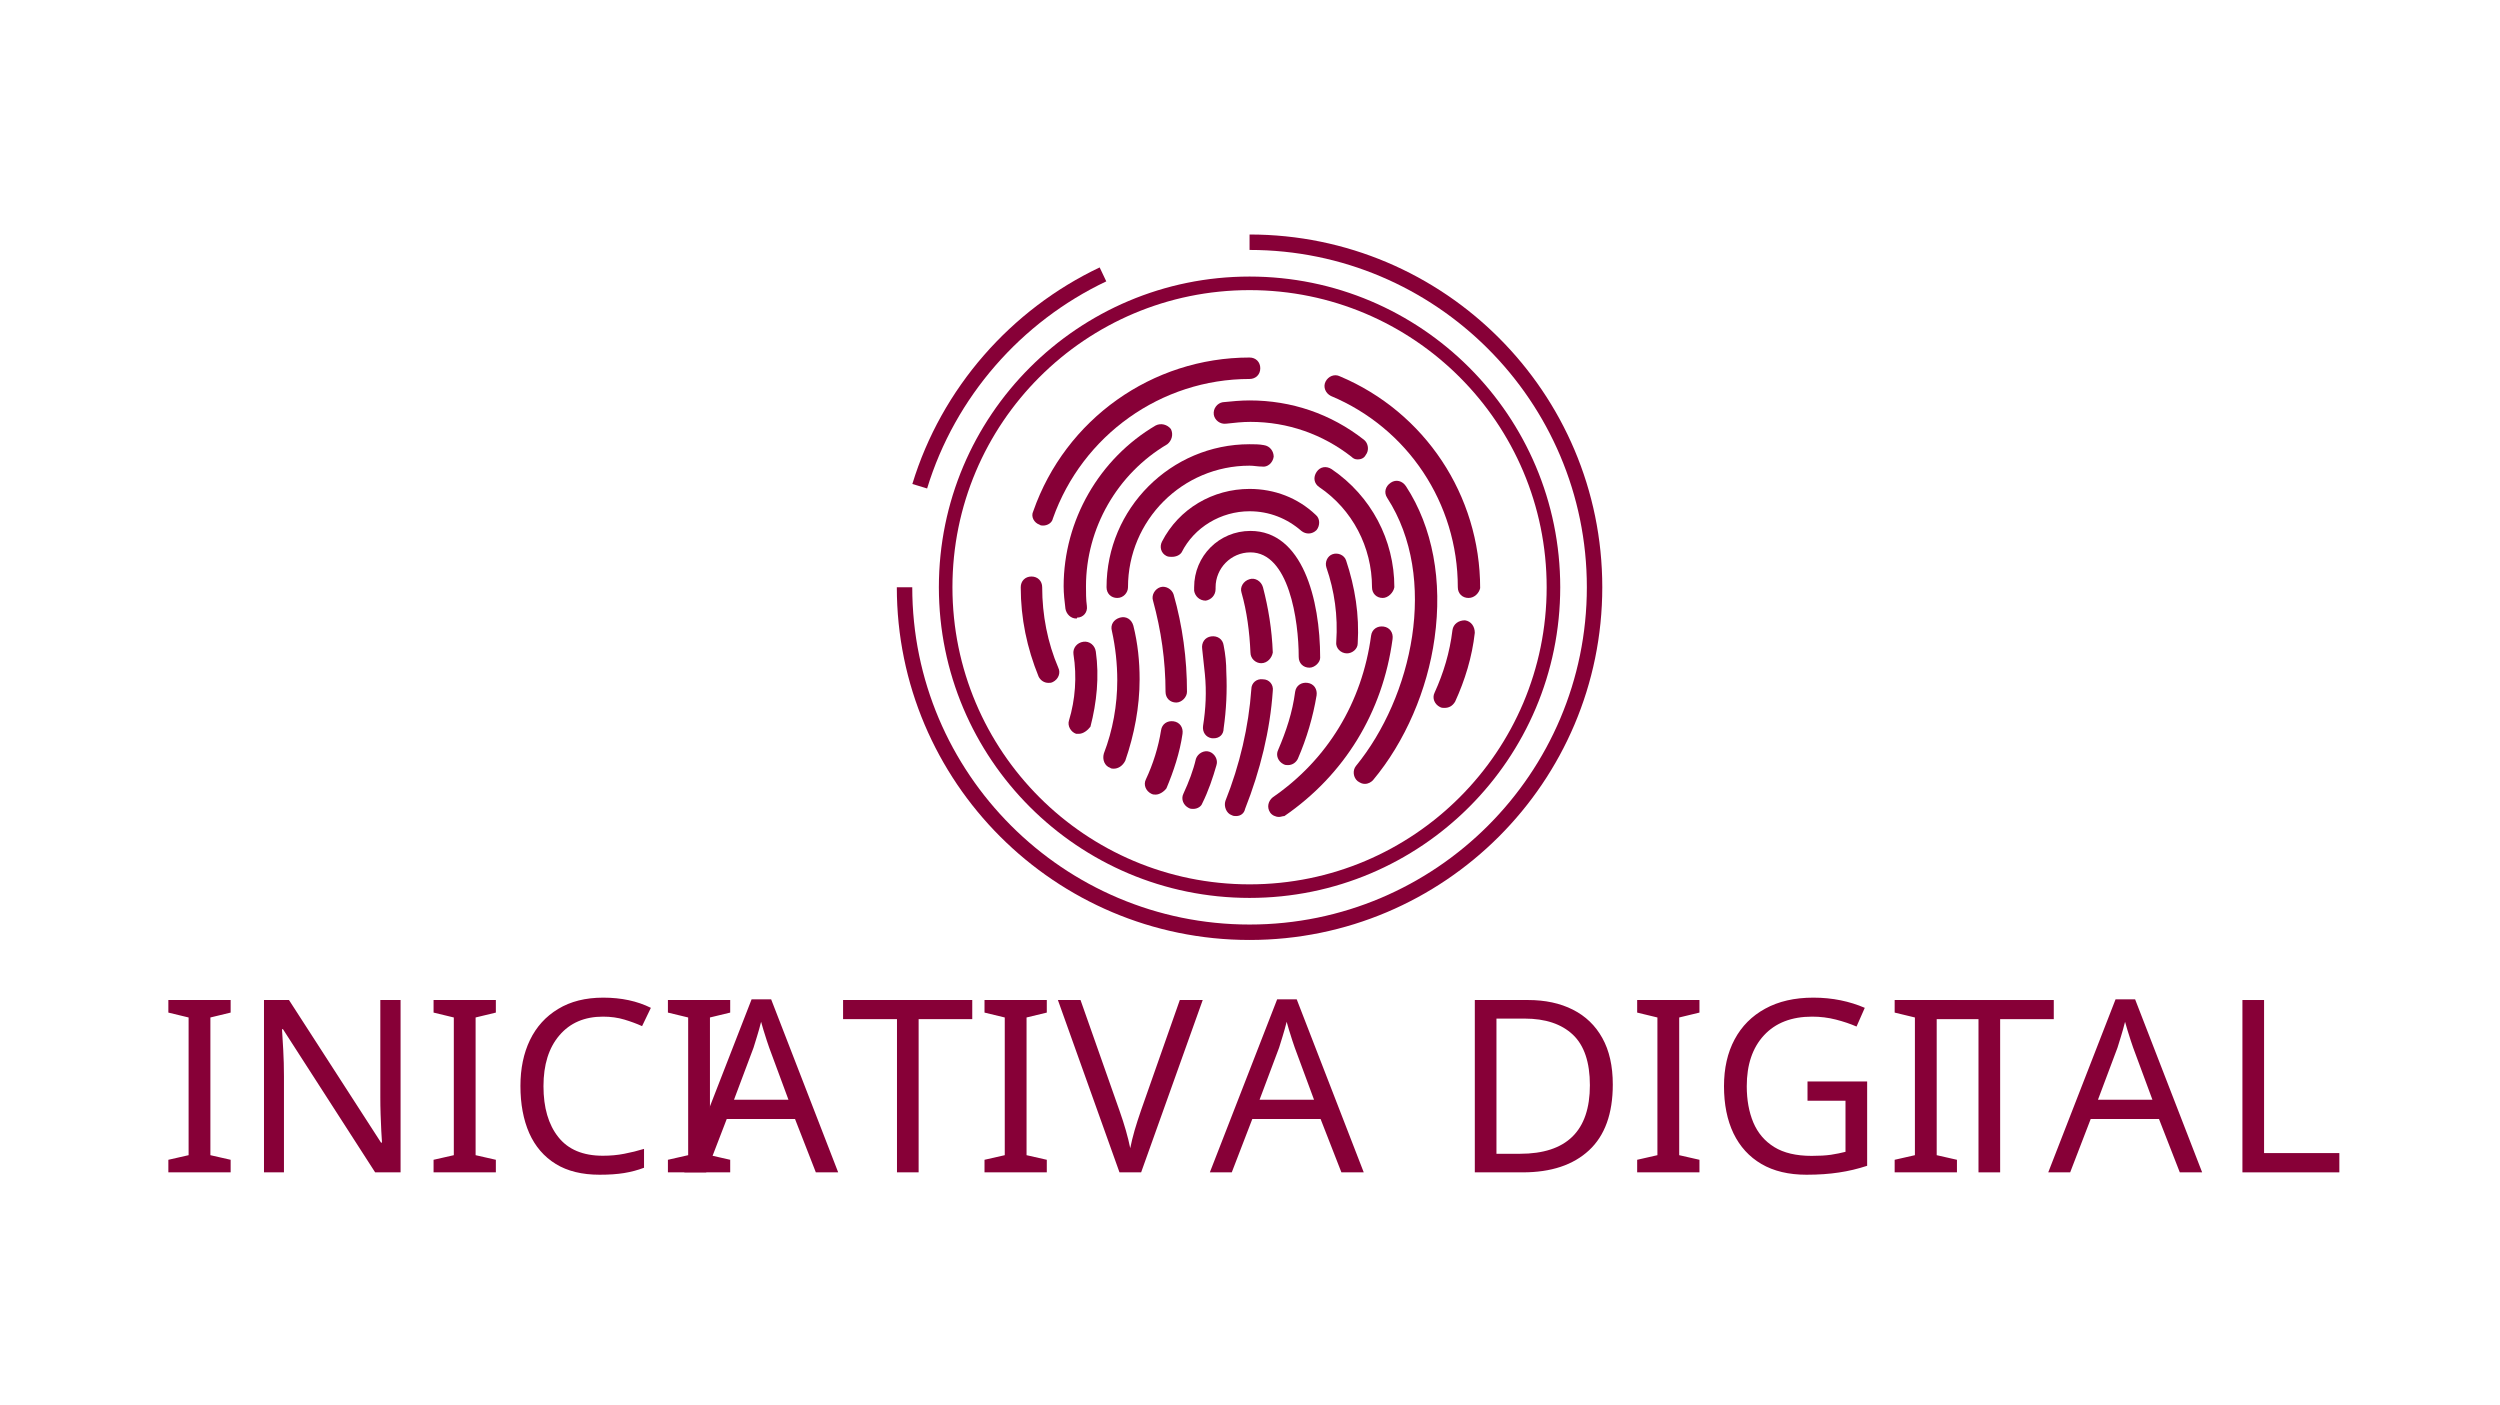
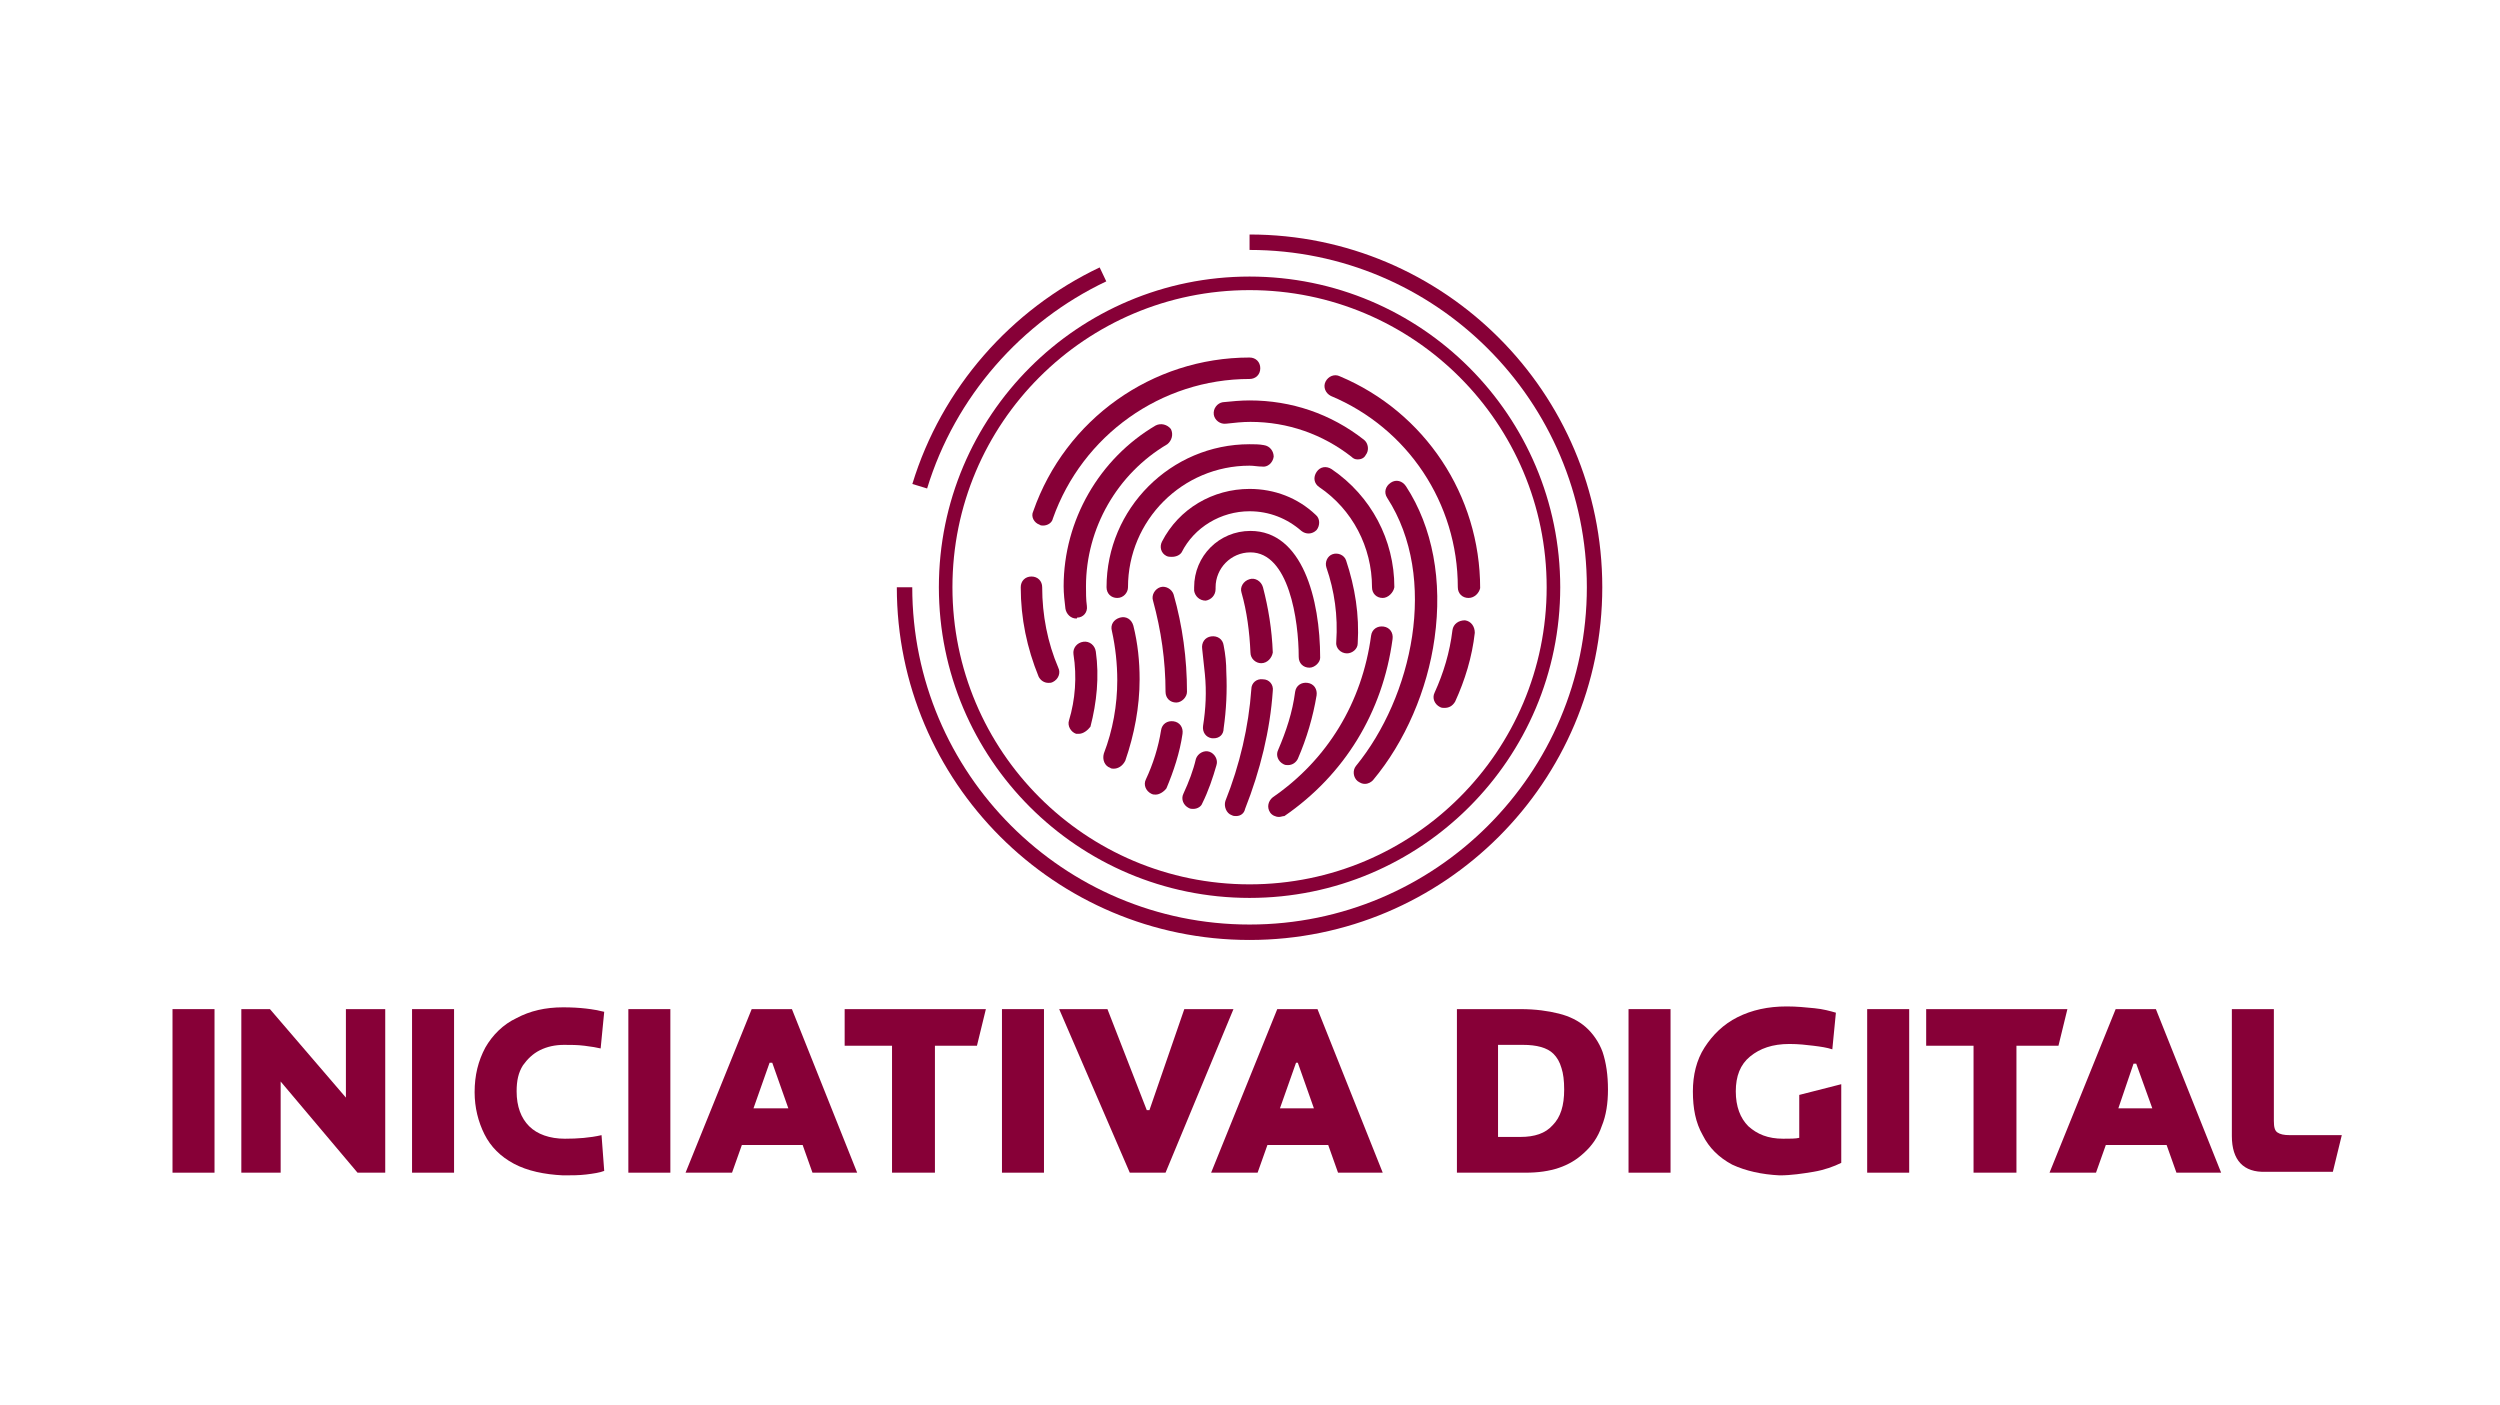
<svg xmlns="http://www.w3.org/2000/svg" version="1.1" id="Capa_1" x="0px" y="0px" viewBox="0 0 279.7 157.1" style="enable-background:new 0 0 279.7 157.1;" xml:space="preserve">
  <style type="text/css">
- 	.st0{fill:#870037;}
- 	.st1{font-family:'ColgateReady-Heavy';}
- 	.st2{font-size:27px;}
- 	.st3{letter-spacing:-1;}
- 	.st4{fill:none;stroke:#870037;stroke-width:1.518;stroke-miterlimit:10;}
- 	.st5{fill:none;stroke:#870037;stroke-width:1.727;stroke-miterlimit:10;}
+ 	.st0{enable-background:new    ;}
+ 	.st1{fill:#870037;}
+ 	.st2{fill:none;stroke:#870037;stroke-width:1.518;stroke-miterlimit:10;}
+ 	.st3{fill:none;stroke:#870037;stroke-width:1.727;stroke-miterlimit:10;}
</style>
-   <text transform="matrix(1 0 0 1 17.7574 131.1632)" class="st0 st1 st2">INICI</text>
-   <text transform="matrix(1 0 0 1 76.5574 131.1632)" class="st0 st1 st2">A</text>
-   <text transform="matrix(1 0 0 1 94.0574 131.1632)" class="st0 st1 st2">TI</text>
-   <text transform="matrix(1 0 0 1 118.3574 131.1632)" class="st0 st1 st2 st3">V</text>
-   <text transform="matrix(1 0 0 1 135.3574 131.1632)" class="st0 st1 st2">A</text>
-   <text transform="matrix(1 0 0 1 155.3574 131.1632)" class="st0 st1 st2"> DIGI</text>
-   <text transform="matrix(1 0 0 1 215.0574 131.1632)" class="st0 st1 st2 st3">T</text>
-   <text transform="matrix(1 0 0 1 229.1573 131.1632)" class="st0 st1 st2">A</text>
-   <text transform="matrix(1 0 0 1 248.2574 131.1632)" class="st0 st1 st2">L</text>
-   <path class="st0" d="M117.3,76.4c-0.5,0-0.9-0.3-1.1-0.7c-1.3-3.2-2-6.5-2-10c0-0.7,0.5-1.2,1.2-1.2s1.2,0.5,1.2,1.2  c0,3.1,0.6,6.2,1.8,9c0.3,0.6,0,1.3-0.6,1.6C117.6,76.4,117.5,76.4,117.3,76.4" />
-   <path class="st0" d="M161.6,79.2c-0.2,0-0.3,0-0.5-0.1c-0.6-0.3-0.9-1-0.6-1.6c1-2.2,1.7-4.5,2-7c0.1-0.7,0.7-1.1,1.4-1.1  c0.7,0.1,1.1,0.7,1.1,1.4c-0.3,2.7-1.1,5.3-2.2,7.7C162.5,79,162.1,79.2,161.6,79.2" />
-   <path class="st0" d="M164.3,66.9c-0.7,0-1.2-0.5-1.2-1.2c0-9.4-5.6-17.8-14.2-21.4c-0.6-0.3-0.9-1-0.6-1.6c0.3-0.6,1-0.9,1.6-0.6  c9.5,4,15.7,13.3,15.7,23.7C165.5,66.3,165,66.9,164.3,66.9" />
-   <path class="st0" d="M116.7,58.8c-0.1,0-0.3,0-0.4-0.1c-0.6-0.2-1-0.9-0.7-1.5c3.6-10.3,13.3-17.2,24.2-17.2c0.7,0,1.2,0.5,1.2,1.2  s-0.5,1.2-1.2,1.2c-9.9,0-18.7,6.3-22,15.6C117.7,58.5,117.2,58.8,116.7,58.8" />
-   <path class="st0" d="M120.4,69.2c-0.6,0-1.1-0.5-1.2-1.1c-0.1-0.8-0.2-1.7-0.2-2.5c0-7.4,4-14.3,10.3-18c0.6-0.3,1.3-0.1,1.7,0.4  c0.3,0.6,0.1,1.3-0.4,1.7c-5.6,3.3-9.1,9.4-9.1,15.9c0,0.7,0,1.5,0.1,2.2s-0.4,1.3-1.1,1.3C120.5,69.2,120.5,69.2,120.4,69.2" />
-   <path class="st0" d="M151.9,51.4c-0.3,0-0.5-0.1-0.7-0.3c-3.2-2.5-7.1-3.9-11.3-3.9c-0.9,0-1.8,0.1-2.7,0.2c-0.7,0.1-1.3-0.4-1.4-1  c-0.1-0.7,0.4-1.3,1-1.4c1-0.1,2-0.2,3-0.2c4.7,0,9.1,1.5,12.8,4.4c0.5,0.4,0.6,1.2,0.2,1.7C152.6,51.3,152.2,51.4,151.9,51.4" />
-   <path class="st0" d="M152.7,87.7c-0.3,0-0.5-0.1-0.8-0.3c-0.5-0.4-0.6-1.2-0.2-1.7c6.3-7.7,9.3-21,3.5-30c-0.4-0.6-0.2-1.3,0.4-1.7  c0.6-0.4,1.3-0.2,1.7,0.4c3,4.6,4.1,10.6,3.2,17c-0.8,5.8-3.3,11.6-6.9,15.9C153.4,87.5,153.1,87.7,152.7,87.7" />
-   <path class="st0" d="M141.1,74.2c-0.6,0-1.2-0.5-1.2-1.2c-0.1-2.3-0.4-4.6-1-6.7c-0.2-0.6,0.2-1.3,0.9-1.5c0.6-0.2,1.3,0.2,1.5,0.9  c0.6,2.3,1,4.7,1.1,7.3C142.3,73.6,141.8,74.2,141.1,74.2L141.1,74.2" />
-   <path class="st0" d="M138.3,91.3c-0.2,0-0.3,0-0.5-0.1c-0.6-0.2-0.9-1-0.7-1.6c1.6-4,2.6-8.3,2.9-12.5c0-0.7,0.6-1.2,1.3-1.1  c0.7,0,1.2,0.6,1.1,1.3c-0.3,4.4-1.4,8.9-3.1,13.2C139.2,91,138.8,91.3,138.3,91.3" />
-   <path class="st0" d="M120.7,82.1c-0.1,0-0.2,0-0.3,0c-0.6-0.2-1-0.9-0.8-1.5c0.7-2.3,0.9-4.9,0.5-7.4c-0.1-0.7,0.4-1.3,1.1-1.4  s1.3,0.4,1.4,1.1c0.4,2.8,0.1,5.7-0.6,8.4C121.7,81.7,121.2,82.1,120.7,82.1" />
-   <path class="st0" d="M154.7,66.9c-0.7,0-1.2-0.5-1.2-1.2c0-4.5-2.2-8.7-5.9-11.2c-0.6-0.4-0.7-1.1-0.3-1.7s1.1-0.7,1.7-0.3  c4.4,3,7,7.9,7,13.2C155.9,66.3,155.3,66.9,154.7,66.9" />
-   <path class="st0" d="M125,66.9c-0.7,0-1.2-0.5-1.2-1.2c0-8.8,7.2-16,16-16c0.5,0,1.1,0,1.6,0.1c0.7,0.1,1.1,0.7,1.1,1.3  c-0.1,0.7-0.7,1.2-1.3,1.1c-0.5,0-0.9-0.1-1.4-0.1c-7.5,0-13.6,6.1-13.6,13.6C126.2,66.3,125.7,66.9,125,66.9" />
-   <path class="st0" d="M124.6,86c-0.1,0-0.3,0-0.4-0.1c-0.6-0.2-0.9-0.9-0.7-1.6c1-2.6,1.5-5.4,1.5-8.2c0-1.8-0.2-3.7-0.6-5.5  c-0.2-0.7,0.2-1.3,0.9-1.5c0.7-0.2,1.3,0.2,1.5,0.9c0.5,2,0.7,4,0.7,6c0,3.1-0.6,6.2-1.6,9.1C125.6,85.7,125.1,86,124.6,86" />
-   <path class="st0" d="M143.1,91.4c-0.4,0-0.8-0.2-1-0.5c-0.4-0.6-0.2-1.3,0.3-1.7c6.1-4.2,10-10.6,11-18.1c0.1-0.7,0.7-1.1,1.4-1  s1.1,0.7,1,1.4c-1.1,8.2-5.4,15.2-12.1,19.8C143.5,91.3,143.3,91.4,143.1,91.4" />
-   <path class="st0" d="M131.1,62.3c-0.2,0-0.4,0-0.6-0.1c-0.6-0.3-0.8-1-0.5-1.6c1.9-3.7,5.7-5.9,9.8-5.9c2.8,0,5.4,1,7.4,2.9  c0.5,0.4,0.5,1.2,0.1,1.7c-0.5,0.5-1.2,0.5-1.7,0.1c-1.6-1.4-3.6-2.2-5.8-2.2c-3.2,0-6.2,1.8-7.6,4.6  C132,62.1,131.6,62.3,131.1,62.3" />
-   <path class="st0" d="M131.6,78.6c-0.7,0-1.2-0.5-1.2-1.2c0-3.5-0.5-6.9-1.4-10.2c-0.2-0.6,0.2-1.3,0.8-1.5s1.3,0.2,1.5,0.8  c1,3.5,1.5,7.2,1.5,10.9C132.8,78,132.2,78.6,131.6,78.6L131.6,78.6z" />
-   <path class="st0" d="M129.3,88.9c-0.2,0-0.3,0-0.5-0.1c-0.6-0.3-0.9-1-0.6-1.6c0.8-1.7,1.4-3.6,1.7-5.5c0.1-0.7,0.7-1.1,1.4-1  s1.1,0.7,1,1.4c-0.3,2.1-1,4.2-1.8,6.1C130.2,88.6,129.7,88.9,129.3,88.9" />
-   <path class="st0" d="M150.7,73.1C150.7,73.1,150.6,73.1,150.7,73.1c-0.7,0-1.3-0.6-1.2-1.3c0.2-2.9-0.2-5.7-1.1-8.3  c-0.2-0.6,0.1-1.3,0.7-1.5c0.6-0.2,1.3,0.1,1.5,0.7c1,3,1.5,6.1,1.3,9.3C151.9,72.6,151.3,73.1,150.7,73.1" />
-   <path class="st0" d="M133.5,90.5c-0.2,0-0.3,0-0.5-0.1c-0.6-0.3-0.9-1-0.6-1.6c0.6-1.3,1.1-2.6,1.4-3.9c0.2-0.6,0.9-1,1.5-0.8  s1,0.9,0.8,1.5c-0.4,1.4-0.9,2.9-1.6,4.3C134.4,90.2,134,90.5,133.5,90.5" />
-   <path class="st0" d="M135.8,82.6c-0.1,0-0.1,0-0.2,0c-0.7-0.1-1.1-0.7-1-1.4c0.3-1.9,0.4-3.8,0.2-5.8c-0.1-0.9-0.2-1.8-0.3-2.8  c-0.1-0.7,0.3-1.3,1-1.4s1.3,0.3,1.4,1c0.2,1,0.3,2,0.3,3c0.1,2.1,0,4.2-0.3,6.3C136.9,82.2,136.4,82.6,135.8,82.6" />
-   <path class="st0" d="M146.5,74.7c-0.7,0-1.2-0.5-1.2-1.2c0-4.1-1.1-11.7-5.4-11.7c-2.2,0-3.9,1.8-3.9,3.9c0,0.1,0,0.1,0,0.2  c0,0.7-0.5,1.2-1.1,1.3c-0.7,0-1.2-0.5-1.3-1.1c0-0.1,0-0.2,0-0.4c0-3.5,2.8-6.3,6.3-6.3c5.8,0,7.8,7.6,7.8,14.2  C147.7,74.1,147.1,74.7,146.5,74.7" />
-   <path class="st0" d="M144.1,85.6c-0.2,0-0.3,0-0.5-0.1c-0.6-0.3-0.9-1-0.6-1.6c0.9-2.1,1.6-4.2,1.9-6.5c0.1-0.7,0.7-1.1,1.4-1  s1.1,0.7,1,1.4c-0.4,2.4-1.1,4.8-2.1,7.1C145,85.3,144.6,85.6,144.1,85.6" />
-   <ellipse class="st4" cx="139.8" cy="65.7" rx="34" ry="34" />
-   <path class="st5" d="M102.9,54.4c3.2-10.5,10.8-19.1,20.5-23.7" />
-   <path class="st5" d="M139.8,27.1c21.3,0,38.6,17.3,38.6,38.6s-17.3,38.6-38.6,38.6S101.2,87,101.2,65.7" />
+   <g class="st0">
+     <path class="st1" d="M19.2,112.9H24v18.3h-4.7V112.9z" />
+     <path class="st1" d="M27,112.9h3.2l8.5,9.9v-9.9h4.4v18.3H40l-8.6-10.2v10.2H27V112.9z" />
+     <path class="st1" d="M46.1,112.9h4.7v18.3h-4.7V112.9z" />
+     <path class="st1" d="M57.5,130.2c-1.5-0.8-2.6-1.9-3.3-3.3s-1.1-3-1.1-4.7c0-1.9,0.4-3.5,1.2-5c0.8-1.4,2-2.6,3.5-3.3   c1.5-0.8,3.2-1.2,5.2-1.2c1.9,0,3.4,0.2,4.6,0.5l-0.4,4.1c-0.4-0.1-1-0.2-1.8-0.3c-0.8-0.1-1.5-0.1-2.3-0.1c-1,0-1.9,0.2-2.7,0.6   c-0.8,0.4-1.4,1-1.9,1.7c-0.5,0.8-0.7,1.7-0.7,2.9c0,1.7,0.5,3,1.4,3.9c0.9,0.9,2.3,1.4,4,1.4c1.4,0,2.8-0.1,4.1-0.4l0.3,4   c-0.5,0.2-1.2,0.3-2,0.4c-0.8,0.1-1.7,0.1-2.6,0.1C60.9,131.4,59,131,57.5,130.2z" />
+     <path class="st1" d="M70.3,112.9H75v18.3h-4.7V112.9z" />
+   </g>
+   <g class="st0">
+     <path class="st1" d="M84.1,112.9h4.5l7.3,18.3h-5l-1.1-3.1h-6.8l-1.1,3.1h-5.2L84.1,112.9z M88.2,124l-1.8-5.1h-0.3l-1.8,5.1H88.2z   " />
+   </g>
+   <g class="st0">
+     <path class="st1" d="M99.8,117h-5.3v-4.1h15.8l-1,4.1h-4.7v14.2h-4.8V117z" />
+     <path class="st1" d="M112.1,112.9h4.7v18.3h-4.7V112.9z" />
+   </g>
+   <g class="st0">
+     <path class="st1" d="M118.5,112.9h5.4l4.4,11.3h0.3l3.9-11.3h5.5l-7.6,18.3h-4L118.5,112.9z" />
+   </g>
+   <g class="st0">
+     <path class="st1" d="M142.9,112.9h4.5l7.3,18.3h-5l-1.1-3.1h-6.8l-1.1,3.1h-5.2L142.9,112.9z M147,124l-1.8-5.1H145l-1.8,5.1H147z" />
+   </g>
+   <g class="st0">
+     <path class="st1" d="M163,112.9h7.1c1.7,0,3.1,0.2,4.3,0.5s2.2,0.8,3,1.5c0.8,0.7,1.5,1.7,1.9,2.8c0.4,1.2,0.6,2.6,0.6,4.2   c0,1.5-0.2,2.9-0.7,4.1c-0.4,1.2-1.1,2.2-2,3c-1.6,1.5-3.7,2.2-6.5,2.2H163V112.9z M170.1,127.2c1.6,0,2.8-0.4,3.6-1.3   c0.9-0.9,1.3-2.2,1.3-4c0-1-0.1-1.8-0.3-2.4c-0.2-0.7-0.5-1.2-0.9-1.6c-0.7-0.7-1.9-1-3.4-1h-2.8v10.3H170.1z" />
+     <path class="st1" d="M182.2,112.9h4.7v18.3h-4.7V112.9z" />
+     <path class="st1" d="M193.8,130.3c-1.5-0.8-2.6-1.9-3.3-3.3c-0.8-1.4-1.1-3-1.1-4.9c0-1.8,0.4-3.5,1.3-4.9c0.9-1.4,2.1-2.6,3.7-3.4   c1.6-0.8,3.4-1.2,5.5-1.2c1.1,0,2.1,0.1,3.1,0.2s1.7,0.3,2.4,0.5l-0.4,4.1c-0.6-0.2-1.3-0.3-2.1-0.4c-0.8-0.1-1.7-0.2-2.7-0.2   c-1.9,0-3.3,0.5-4.4,1.4s-1.6,2.2-1.6,3.9c0,1.7,0.5,3,1.4,3.9c1,0.9,2.2,1.4,3.9,1.4c0.8,0,1.4,0,1.8-0.1v-4.8l4.7-1.2v8.8   c-0.8,0.4-1.9,0.8-3.1,1c-1.2,0.2-2.5,0.4-3.8,0.4C197.1,131.4,195.3,131,193.8,130.3z" />
+     <path class="st1" d="M208.9,112.9h4.7v18.3h-4.7V112.9z" />
+   </g>
+   <g class="st0">
+     <path class="st1" d="M220.8,117h-5.3v-4.1h15.8l-1,4.1h-4.7v14.2h-4.8V117z" />
+   </g>
+   <g class="st0">
+     <path class="st1" d="M236.7,112.9h4.5l7.3,18.3h-5l-1.1-3.1h-6.8l-1.1,3.1h-5.2L236.7,112.9z M240.8,124L239,119h-0.3L237,124   H240.8z" />
+   </g>
+   <g class="st0">
+     <path class="st1" d="M249.7,127.1v-14.2h4.7v12.5c0,0.7,0.1,1.1,0.4,1.3c0.3,0.2,0.7,0.3,1.4,0.3h5.8l-1,4.1h-7.5   C251,131.2,249.7,129.8,249.7,127.1z" />
+   </g>
+   <path class="st1" d="M117.3,76.4c-0.5,0-0.9-0.3-1.1-0.7c-1.3-3.2-2-6.5-2-10c0-0.7,0.5-1.2,1.2-1.2s1.2,0.5,1.2,1.2  c0,3.1,0.6,6.2,1.8,9c0.3,0.6,0,1.3-0.6,1.6C117.6,76.4,117.5,76.4,117.3,76.4" />
+   <path class="st1" d="M161.6,79.2c-0.2,0-0.3,0-0.5-0.1c-0.6-0.3-0.9-1-0.6-1.6c1-2.2,1.7-4.5,2-7c0.1-0.7,0.7-1.1,1.4-1.1  c0.7,0.1,1.1,0.7,1.1,1.4c-0.3,2.7-1.1,5.3-2.2,7.7C162.5,79,162.1,79.2,161.6,79.2" />
+   <path class="st1" d="M164.3,66.9c-0.7,0-1.2-0.5-1.2-1.2c0-9.4-5.6-17.8-14.2-21.4c-0.6-0.3-0.9-1-0.6-1.6c0.3-0.6,1-0.9,1.6-0.6  c9.5,4,15.7,13.3,15.7,23.7C165.5,66.3,165,66.9,164.3,66.9" />
+   <path class="st1" d="M116.7,58.8c-0.1,0-0.3,0-0.4-0.1c-0.6-0.2-1-0.9-0.7-1.5c3.6-10.3,13.3-17.2,24.2-17.2c0.7,0,1.2,0.5,1.2,1.2  s-0.5,1.2-1.2,1.2c-9.9,0-18.7,6.3-22,15.6C117.7,58.5,117.2,58.8,116.7,58.8" />
+   <path class="st1" d="M120.4,69.2c-0.6,0-1.1-0.5-1.2-1.1c-0.1-0.8-0.2-1.7-0.2-2.5c0-7.4,4-14.3,10.3-18c0.6-0.3,1.3-0.1,1.7,0.4  c0.3,0.6,0.1,1.3-0.4,1.7c-5.6,3.3-9.1,9.4-9.1,15.9c0,0.7,0,1.5,0.1,2.2s-0.4,1.3-1.1,1.3C120.5,69.2,120.5,69.2,120.4,69.2" />
+   <path class="st1" d="M151.9,51.4c-0.3,0-0.5-0.1-0.7-0.3c-3.2-2.5-7.1-3.9-11.3-3.9c-0.9,0-1.8,0.1-2.7,0.2c-0.7,0.1-1.3-0.4-1.4-1  c-0.1-0.7,0.4-1.3,1-1.4c1-0.1,2-0.2,3-0.2c4.7,0,9.1,1.5,12.8,4.4c0.5,0.4,0.6,1.2,0.2,1.7C152.6,51.3,152.2,51.4,151.9,51.4" />
+   <path class="st1" d="M152.7,87.7c-0.3,0-0.5-0.1-0.8-0.3c-0.5-0.4-0.6-1.2-0.2-1.7c6.3-7.7,9.3-21,3.5-30c-0.4-0.6-0.2-1.3,0.4-1.7  c0.6-0.4,1.3-0.2,1.7,0.4c3,4.6,4.1,10.6,3.2,17c-0.8,5.8-3.3,11.6-6.9,15.9C153.4,87.5,153.1,87.7,152.7,87.7" />
+   <path class="st1" d="M141.1,74.2c-0.6,0-1.2-0.5-1.2-1.2c-0.1-2.3-0.4-4.6-1-6.7c-0.2-0.6,0.2-1.3,0.9-1.5c0.6-0.2,1.3,0.2,1.5,0.9  c0.6,2.3,1,4.7,1.1,7.3C142.3,73.6,141.8,74.2,141.1,74.2L141.1,74.2" />
+   <path class="st1" d="M138.3,91.3c-0.2,0-0.3,0-0.5-0.1c-0.6-0.2-0.9-1-0.7-1.6c1.6-4,2.6-8.3,2.9-12.5c0-0.7,0.6-1.2,1.3-1.1  c0.7,0,1.2,0.6,1.1,1.3c-0.3,4.4-1.4,8.9-3.1,13.2C139.2,91,138.8,91.3,138.3,91.3" />
+   <path class="st1" d="M120.7,82.1c-0.1,0-0.2,0-0.3,0c-0.6-0.2-1-0.9-0.8-1.5c0.7-2.3,0.9-4.9,0.5-7.4c-0.1-0.7,0.4-1.3,1.1-1.4  s1.3,0.4,1.4,1.1c0.4,2.8,0.1,5.7-0.6,8.4C121.7,81.7,121.2,82.1,120.7,82.1" />
+   <path class="st1" d="M154.7,66.9c-0.7,0-1.2-0.5-1.2-1.2c0-4.5-2.2-8.7-5.9-11.2c-0.6-0.4-0.7-1.1-0.3-1.7s1.1-0.7,1.7-0.3  c4.4,3,7,7.9,7,13.2C155.9,66.3,155.3,66.9,154.7,66.9" />
+   <path class="st1" d="M125,66.9c-0.7,0-1.2-0.5-1.2-1.2c0-8.8,7.2-16,16-16c0.5,0,1.1,0,1.6,0.1c0.7,0.1,1.1,0.7,1.1,1.3  c-0.1,0.7-0.7,1.2-1.3,1.1c-0.5,0-0.9-0.1-1.4-0.1c-7.5,0-13.6,6.1-13.6,13.6C126.2,66.3,125.7,66.9,125,66.9" />
+   <path class="st1" d="M124.6,86c-0.1,0-0.3,0-0.4-0.1c-0.6-0.2-0.9-0.9-0.7-1.6c1-2.6,1.5-5.4,1.5-8.2c0-1.8-0.2-3.7-0.6-5.5  c-0.2-0.7,0.2-1.3,0.9-1.5c0.7-0.2,1.3,0.2,1.5,0.9c0.5,2,0.7,4,0.7,6c0,3.1-0.6,6.2-1.6,9.1C125.6,85.7,125.1,86,124.6,86" />
+   <path class="st1" d="M143.1,91.4c-0.4,0-0.8-0.2-1-0.5c-0.4-0.6-0.2-1.3,0.3-1.7c6.1-4.2,10-10.6,11-18.1c0.1-0.7,0.7-1.1,1.4-1  s1.1,0.7,1,1.4c-1.1,8.2-5.4,15.2-12.1,19.8C143.5,91.3,143.3,91.4,143.1,91.4" />
+   <path class="st1" d="M131.1,62.3c-0.2,0-0.4,0-0.6-0.1c-0.6-0.3-0.8-1-0.5-1.6c1.9-3.7,5.7-5.9,9.8-5.9c2.8,0,5.4,1,7.4,2.9  c0.5,0.4,0.5,1.2,0.1,1.7c-0.5,0.5-1.2,0.5-1.7,0.1c-1.6-1.4-3.6-2.2-5.8-2.2c-3.2,0-6.2,1.8-7.6,4.6  C132,62.1,131.6,62.3,131.1,62.3" />
+   <path class="st1" d="M131.6,78.6c-0.7,0-1.2-0.5-1.2-1.2c0-3.5-0.5-6.9-1.4-10.2c-0.2-0.6,0.2-1.3,0.8-1.5s1.3,0.2,1.5,0.8  c1,3.5,1.5,7.2,1.5,10.9C132.8,78,132.2,78.6,131.6,78.6L131.6,78.6z" />
+   <path class="st1" d="M129.3,88.9c-0.2,0-0.3,0-0.5-0.1c-0.6-0.3-0.9-1-0.6-1.6c0.8-1.7,1.4-3.6,1.7-5.5c0.1-0.7,0.7-1.1,1.4-1  s1.1,0.7,1,1.4c-0.3,2.1-1,4.2-1.8,6.1C130.2,88.6,129.7,88.9,129.3,88.9" />
+   <path class="st1" d="M150.7,73.1C150.7,73.1,150.6,73.1,150.7,73.1c-0.7,0-1.3-0.6-1.2-1.3c0.2-2.9-0.2-5.7-1.1-8.3  c-0.2-0.6,0.1-1.3,0.7-1.5c0.6-0.2,1.3,0.1,1.5,0.7c1,3,1.5,6.1,1.3,9.3C151.9,72.6,151.3,73.1,150.7,73.1" />
+   <path class="st1" d="M133.5,90.5c-0.2,0-0.3,0-0.5-0.1c-0.6-0.3-0.9-1-0.6-1.6c0.6-1.3,1.1-2.6,1.4-3.9c0.2-0.6,0.9-1,1.5-0.8  s1,0.9,0.8,1.5c-0.4,1.4-0.9,2.9-1.6,4.3C134.4,90.2,134,90.5,133.5,90.5" />
+   <path class="st1" d="M135.8,82.6c-0.1,0-0.1,0-0.2,0c-0.7-0.1-1.1-0.7-1-1.4c0.3-1.9,0.4-3.8,0.2-5.8c-0.1-0.9-0.2-1.8-0.3-2.8  c-0.1-0.7,0.3-1.3,1-1.4s1.3,0.3,1.4,1c0.2,1,0.3,2,0.3,3c0.1,2.1,0,4.2-0.3,6.3C136.9,82.2,136.4,82.6,135.8,82.6" />
+   <path class="st1" d="M146.5,74.7c-0.7,0-1.2-0.5-1.2-1.2c0-4.1-1.1-11.7-5.4-11.7c-2.2,0-3.9,1.8-3.9,3.9c0,0.1,0,0.1,0,0.2  c0,0.7-0.5,1.2-1.1,1.3c-0.7,0-1.2-0.5-1.3-1.1c0-0.1,0-0.2,0-0.4c0-3.5,2.8-6.3,6.3-6.3c5.8,0,7.8,7.6,7.8,14.2  C147.7,74.1,147.1,74.7,146.5,74.7" />
+   <path class="st1" d="M144.1,85.6c-0.2,0-0.3,0-0.5-0.1c-0.6-0.3-0.9-1-0.6-1.6c0.9-2.1,1.6-4.2,1.9-6.5c0.1-0.7,0.7-1.1,1.4-1  s1.1,0.7,1,1.4c-0.4,2.4-1.1,4.8-2.1,7.1C145,85.3,144.6,85.6,144.1,85.6" />
+   <ellipse class="st2" cx="139.8" cy="65.7" rx="34" ry="34" />
+   <path class="st3" d="M102.9,54.4c3.2-10.5,10.8-19.1,20.5-23.7" />
+   <path class="st3" d="M139.8,27.1c21.3,0,38.6,17.3,38.6,38.6s-17.3,38.6-38.6,38.6S101.2,87,101.2,65.7" />
</svg>
